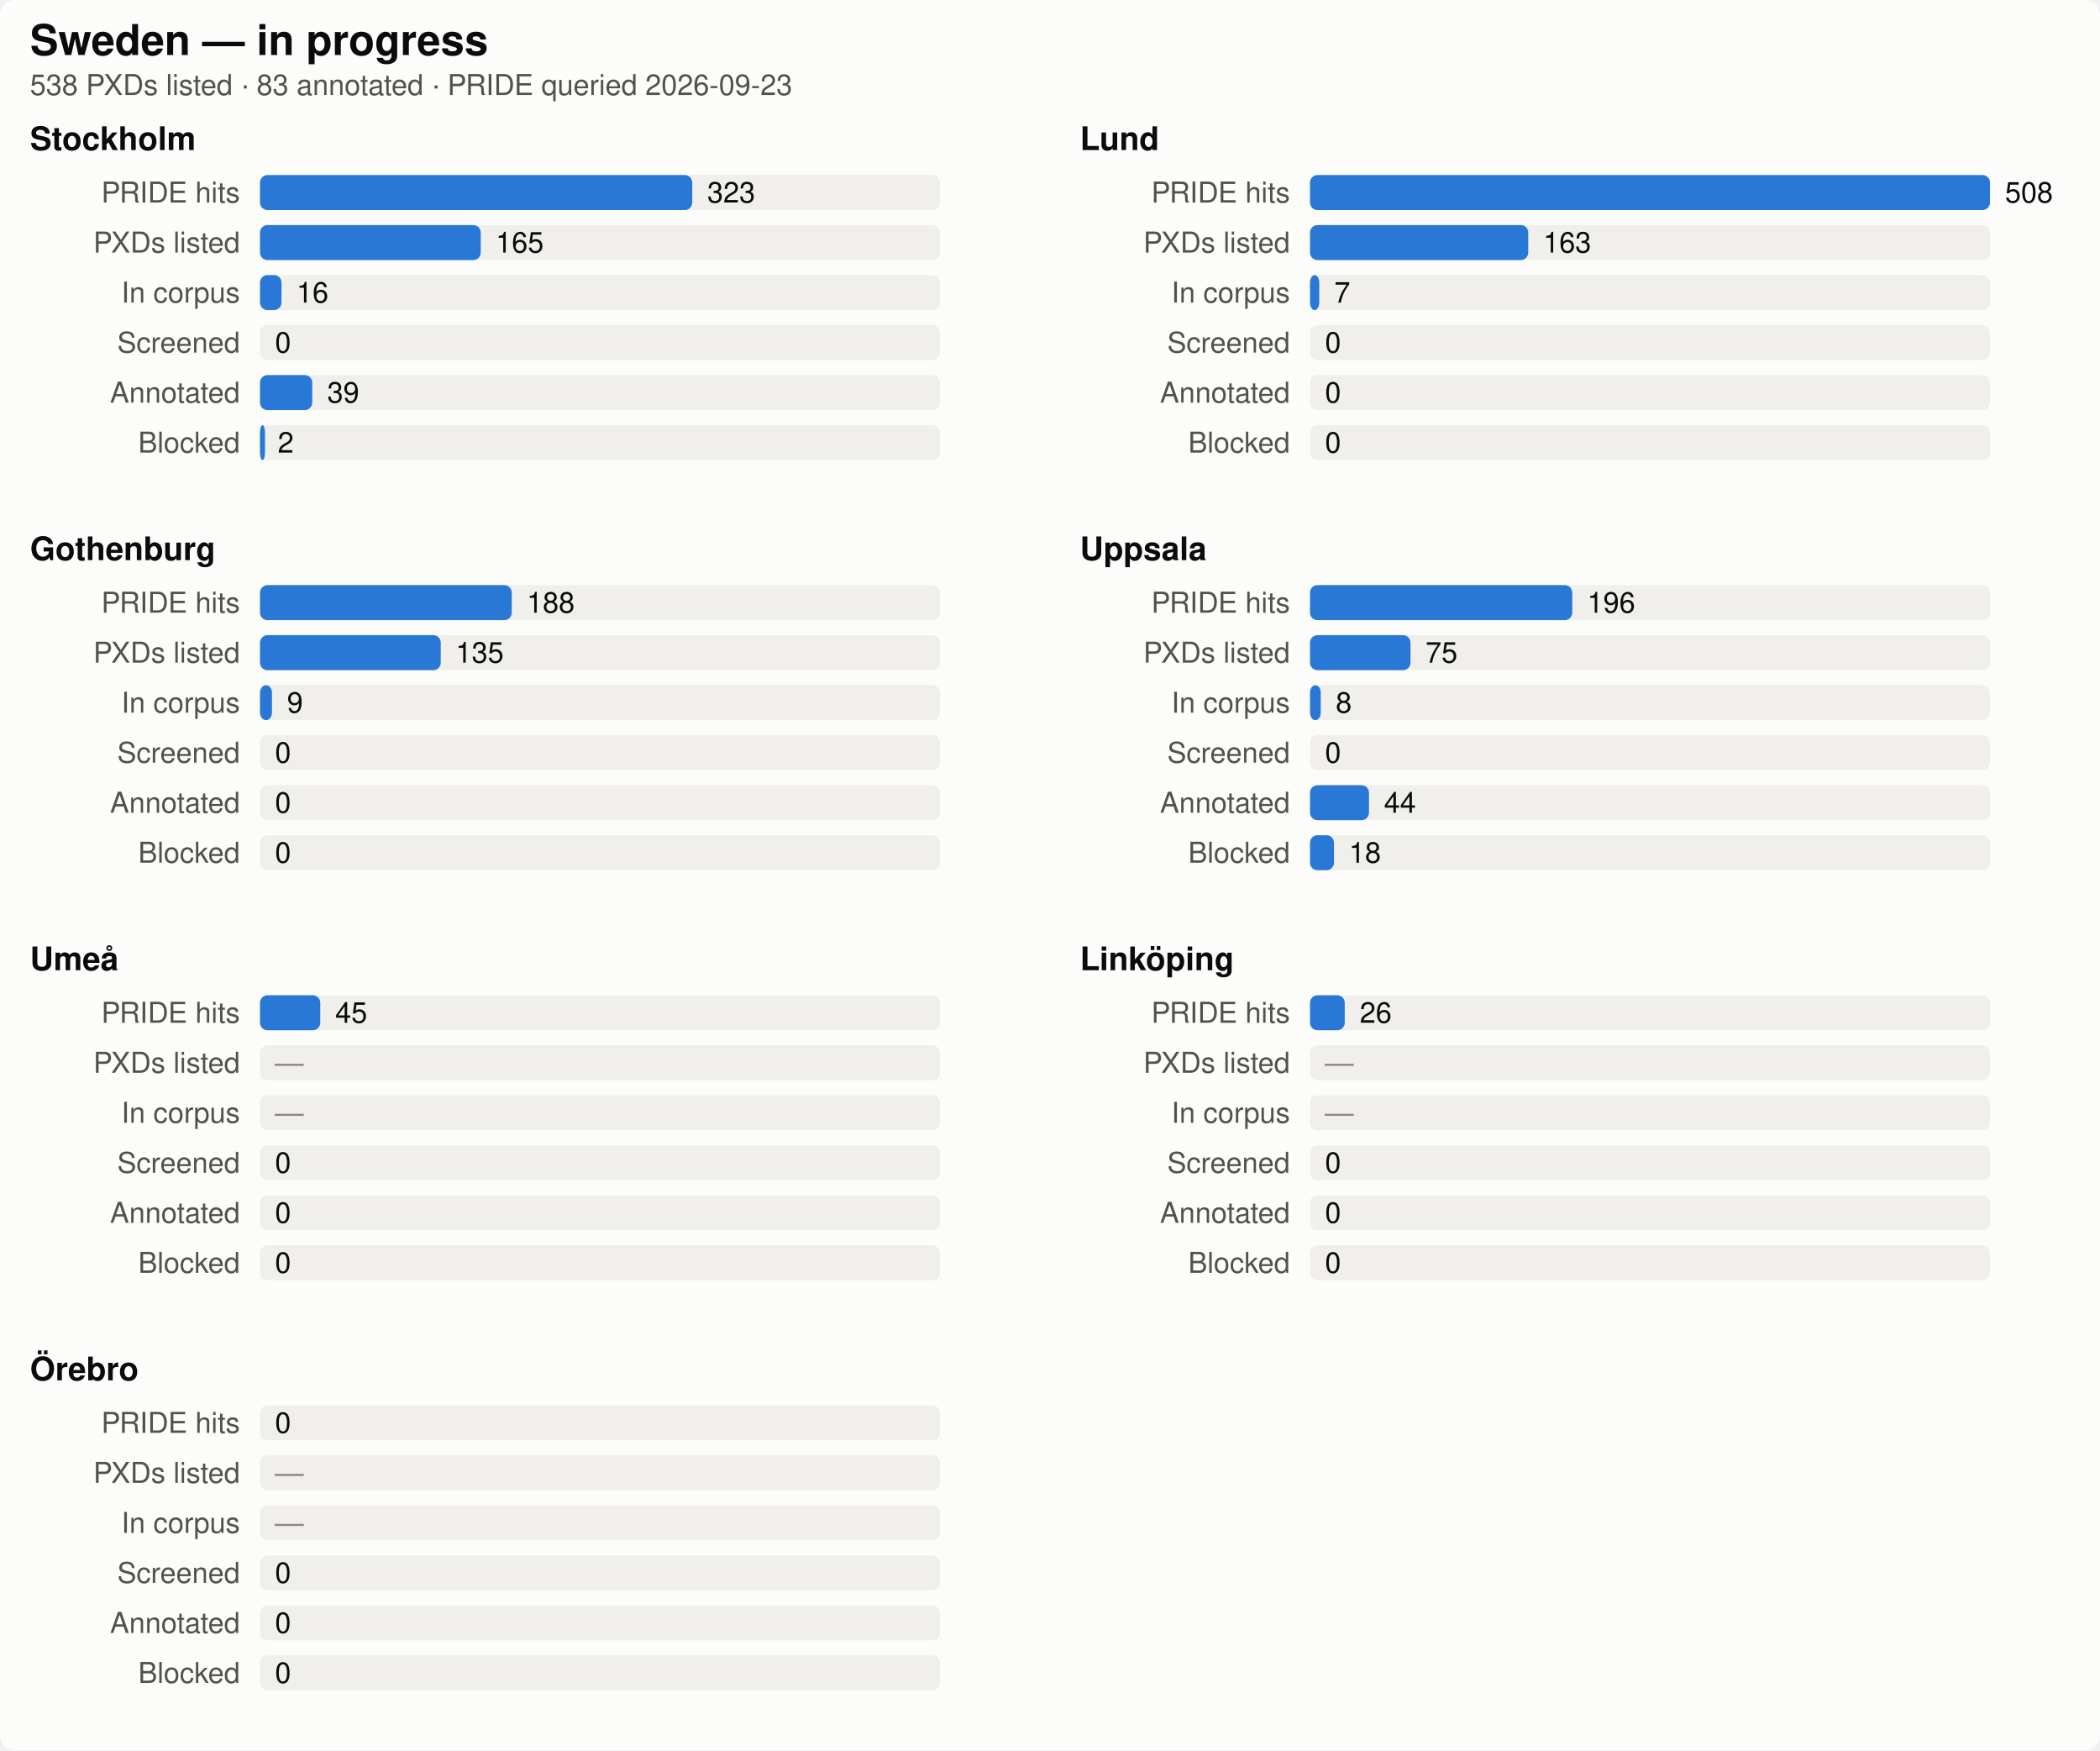
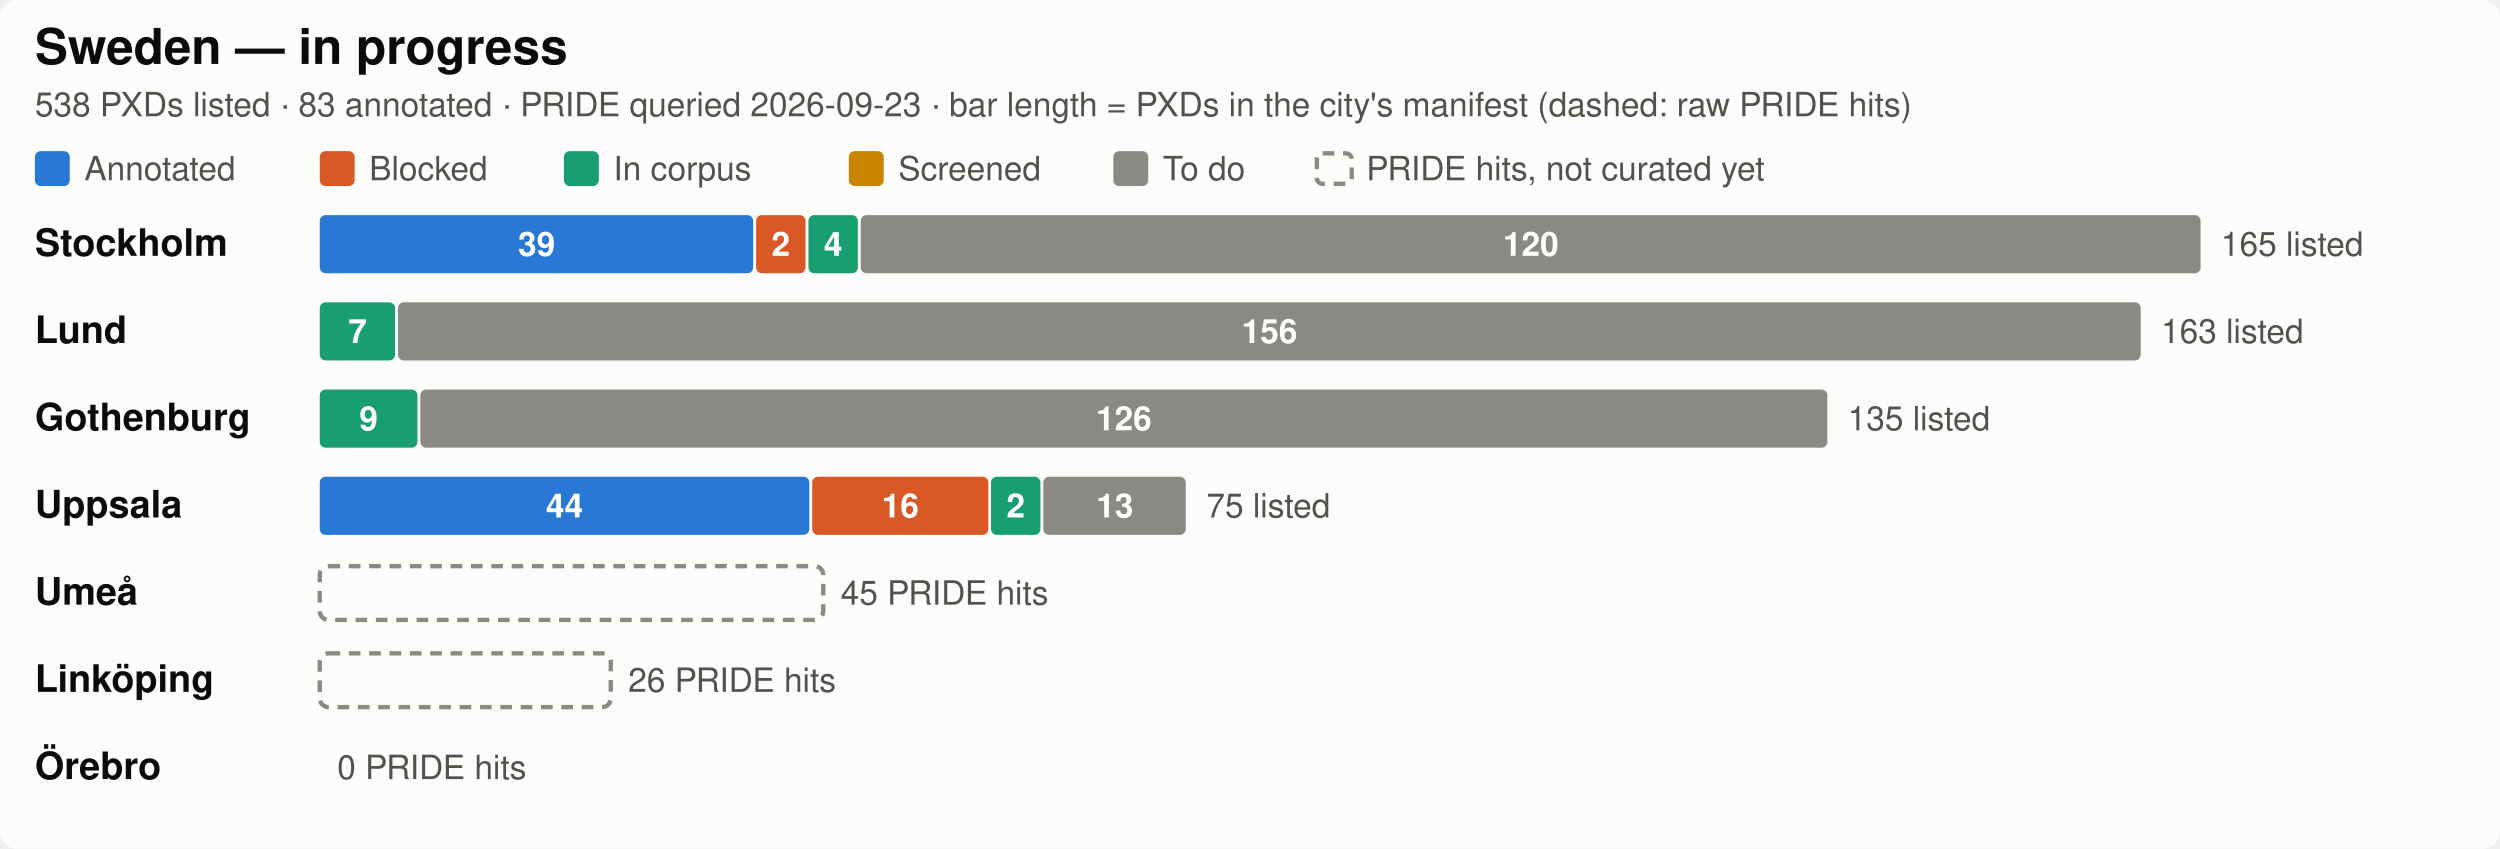
- <svg xmlns="http://www.w3.org/2000/svg" width="840" height="700" viewBox="0 0 840 700" role="img" aria-label="Sweden SDRF progress by city">
+ <svg xmlns="http://www.w3.org/2000/svg" width="860" height="292" viewBox="0 0 860 292" role="img" aria-label="Sweden SDRF progress by city">
  <style>
  .bg { fill: #fcfcfb; }
-   .bar { fill: #2a78d6; }
-   .track { fill: #f0efec; }
  .title { fill: #0b0b0b; font-size: 17px; font-weight: 600; }
  .city { fill: #0b0b0b; font-size: 13px; font-weight: 600; }
-   .label, .sub { fill: #52514e; font-size: 11.5px; }
-   .value { fill: #0b0b0b; font-size: 11.5px; font-variant-numeric: tabular-nums; }
-   .empty { fill: #8a8983; font-size: 11.5px; }
+   .sub, .legend, .total { fill: #52514e; font-size: 11.5px; }
+   .seg { font-size: 11.5px; font-weight: 600; fill: #ffffff; font-variant-numeric: tabular-nums; }
+   .uncurated { fill: none; stroke: #8a8983; stroke-width: 1.5; stroke-dasharray: 4 3; }
  text { font-family: -apple-system, "Segoe UI", Helvetica, Arial, sans-serif; }
+   .c-annotated { fill: #2a78d6; }
+   .c-blocked { fill: #d95926; }
+   .c-in_corpus { fill: #199e70; }
+   .c-screened { fill: #c98500; }
+   .c-todo { fill: #8a8983; }
+ 
  @media (prefers-color-scheme: dark) {
    .bg { fill: #1a1a19; }
-     .bar { fill: #3987e5; }
-     .track { fill: #2a2a28; }
-     .title, .city, .value { fill: #ffffff; }
-     .label, .sub { fill: #c3c2b7; }
-     .empty { fill: #8f8e86; }
+     .title, .city { fill: #ffffff; }
+     .sub, .legend, .total { fill: #c3c2b7; }
+     .uncurated { stroke: #8f8e86; }
+     .c-annotated { fill: #3987e5; }
+     .c-blocked { fill: #d95926; }
+     .c-in_corpus { fill: #199e70; }
+     .c-screened { fill: #c98500; }
+     .c-todo { fill: #6b6a65; }
  }
</style>
-   <rect class="bg" width="840" height="700" rx="6" />
+   <rect class="bg" width="860" height="292" rx="6" />
  <text class="title" x="12" y="22">Sweden — in progress</text>
-   <text class="sub" x="12" y="38">538 PXDs listed · 83 annotated · PRIDE queried 2026-09-23</text>
-   <text class="city" x="12" y="60">Stockholm</text>
-   <text class="label" x="96" y="81" text-anchor="end">PRIDE hits</text>
-   <rect class="track" x="104" y="70" width="272" height="14" rx="3" />
-   <rect class="bar" x="104" y="70" width="172.9" height="14" rx="3" />
-   <text class="value" x="282.9" y="81">323</text>
-   <text class="label" x="96" y="101" text-anchor="end">PXDs listed</text>
-   <rect class="track" x="104" y="90" width="272" height="14" rx="3" />
-   <rect class="bar" x="104" y="90" width="88.3" height="14" rx="3" />
-   <text class="value" x="198.3" y="101">165</text>
-   <text class="label" x="96" y="121" text-anchor="end">In corpus</text>
-   <rect class="track" x="104" y="110" width="272" height="14" rx="3" />
-   <rect class="bar" x="104" y="110" width="8.6" height="14" rx="3" />
-   <text class="value" x="118.6" y="121">16</text>
-   <text class="label" x="96" y="141" text-anchor="end">Screened</text>
-   <rect class="track" x="104" y="130" width="272" height="14" rx="3" />
-   <text class="value" x="110.0" y="141">0</text>
-   <text class="label" x="96" y="161" text-anchor="end">Annotated</text>
-   <rect class="track" x="104" y="150" width="272" height="14" rx="3" />
-   <rect class="bar" x="104" y="150" width="20.9" height="14" rx="3" />
-   <text class="value" x="130.9" y="161">39</text>
-   <text class="label" x="96" y="181" text-anchor="end">Blocked</text>
-   <rect class="track" x="104" y="170" width="272" height="14" rx="3" />
-   <rect class="bar" x="104" y="170" width="2.0" height="14" rx="3" />
-   <text class="value" x="111.1" y="181">2</text>
-   <text class="city" x="432" y="60">Lund</text>
-   <text class="label" x="516" y="81" text-anchor="end">PRIDE hits</text>
-   <rect class="track" x="524" y="70" width="272" height="14" rx="3" />
-   <rect class="bar" x="524" y="70" width="272.0" height="14" rx="3" />
-   <text class="value" x="802.0" y="81">508</text>
-   <text class="label" x="516" y="101" text-anchor="end">PXDs listed</text>
-   <rect class="track" x="524" y="90" width="272" height="14" rx="3" />
-   <rect class="bar" x="524" y="90" width="87.3" height="14" rx="3" />
-   <text class="value" x="617.3" y="101">163</text>
-   <text class="label" x="516" y="121" text-anchor="end">In corpus</text>
-   <rect class="track" x="524" y="110" width="272" height="14" rx="3" />
-   <rect class="bar" x="524" y="110" width="3.7" height="14" rx="3" />
-   <text class="value" x="533.7" y="121">7</text>
-   <text class="label" x="516" y="141" text-anchor="end">Screened</text>
-   <rect class="track" x="524" y="130" width="272" height="14" rx="3" />
-   <text class="value" x="530.0" y="141">0</text>
-   <text class="label" x="516" y="161" text-anchor="end">Annotated</text>
-   <rect class="track" x="524" y="150" width="272" height="14" rx="3" />
-   <text class="value" x="530.0" y="161">0</text>
-   <text class="label" x="516" y="181" text-anchor="end">Blocked</text>
-   <rect class="track" x="524" y="170" width="272" height="14" rx="3" />
-   <text class="value" x="530.0" y="181">0</text>
-   <text class="city" x="12" y="224">Gothenburg</text>
-   <text class="label" x="96" y="245" text-anchor="end">PRIDE hits</text>
-   <rect class="track" x="104" y="234" width="272" height="14" rx="3" />
-   <rect class="bar" x="104" y="234" width="100.7" height="14" rx="3" />
-   <text class="value" x="210.7" y="245">188</text>
-   <text class="label" x="96" y="265" text-anchor="end">PXDs listed</text>
-   <rect class="track" x="104" y="254" width="272" height="14" rx="3" />
-   <rect class="bar" x="104" y="254" width="72.3" height="14" rx="3" />
-   <text class="value" x="182.3" y="265">135</text>
-   <text class="label" x="96" y="285" text-anchor="end">In corpus</text>
-   <rect class="track" x="104" y="274" width="272" height="14" rx="3" />
-   <rect class="bar" x="104" y="274" width="4.8" height="14" rx="3" />
-   <text class="value" x="114.8" y="285">9</text>
-   <text class="label" x="96" y="305" text-anchor="end">Screened</text>
-   <rect class="track" x="104" y="294" width="272" height="14" rx="3" />
-   <text class="value" x="110.0" y="305">0</text>
-   <text class="label" x="96" y="325" text-anchor="end">Annotated</text>
-   <rect class="track" x="104" y="314" width="272" height="14" rx="3" />
-   <text class="value" x="110.0" y="325">0</text>
-   <text class="label" x="96" y="345" text-anchor="end">Blocked</text>
-   <rect class="track" x="104" y="334" width="272" height="14" rx="3" />
-   <text class="value" x="110.0" y="345">0</text>
-   <text class="city" x="432" y="224">Uppsala</text>
-   <text class="label" x="516" y="245" text-anchor="end">PRIDE hits</text>
-   <rect class="track" x="524" y="234" width="272" height="14" rx="3" />
-   <rect class="bar" x="524" y="234" width="104.9" height="14" rx="3" />
-   <text class="value" x="634.9" y="245">196</text>
-   <text class="label" x="516" y="265" text-anchor="end">PXDs listed</text>
-   <rect class="track" x="524" y="254" width="272" height="14" rx="3" />
-   <rect class="bar" x="524" y="254" width="40.2" height="14" rx="3" />
-   <text class="value" x="570.2" y="265">75</text>
-   <text class="label" x="516" y="285" text-anchor="end">In corpus</text>
-   <rect class="track" x="524" y="274" width="272" height="14" rx="3" />
-   <rect class="bar" x="524" y="274" width="4.3" height="14" rx="3" />
-   <text class="value" x="534.3" y="285">8</text>
-   <text class="label" x="516" y="305" text-anchor="end">Screened</text>
-   <rect class="track" x="524" y="294" width="272" height="14" rx="3" />
-   <text class="value" x="530.0" y="305">0</text>
-   <text class="label" x="516" y="325" text-anchor="end">Annotated</text>
-   <rect class="track" x="524" y="314" width="272" height="14" rx="3" />
-   <rect class="bar" x="524" y="314" width="23.6" height="14" rx="3" />
-   <text class="value" x="553.6" y="325">44</text>
-   <text class="label" x="516" y="345" text-anchor="end">Blocked</text>
-   <rect class="track" x="524" y="334" width="272" height="14" rx="3" />
-   <rect class="bar" x="524" y="334" width="9.6" height="14" rx="3" />
-   <text class="value" x="539.6" y="345">18</text>
-   <text class="city" x="12" y="388">Umeå</text>
-   <text class="label" x="96" y="409" text-anchor="end">PRIDE hits</text>
-   <rect class="track" x="104" y="398" width="272" height="14" rx="3" />
-   <rect class="bar" x="104" y="398" width="24.1" height="14" rx="3" />
-   <text class="value" x="134.1" y="409">45</text>
-   <text class="label" x="96" y="429" text-anchor="end">PXDs listed</text>
-   <rect class="track" x="104" y="418" width="272" height="14" rx="3" />
-   <text class="empty" x="110" y="429">—</text>
-   <text class="label" x="96" y="449" text-anchor="end">In corpus</text>
-   <rect class="track" x="104" y="438" width="272" height="14" rx="3" />
-   <text class="empty" x="110" y="449">—</text>
-   <text class="label" x="96" y="469" text-anchor="end">Screened</text>
-   <rect class="track" x="104" y="458" width="272" height="14" rx="3" />
-   <text class="value" x="110.0" y="469">0</text>
-   <text class="label" x="96" y="489" text-anchor="end">Annotated</text>
-   <rect class="track" x="104" y="478" width="272" height="14" rx="3" />
-   <text class="value" x="110.0" y="489">0</text>
-   <text class="label" x="96" y="509" text-anchor="end">Blocked</text>
-   <rect class="track" x="104" y="498" width="272" height="14" rx="3" />
-   <text class="value" x="110.0" y="509">0</text>
-   <text class="city" x="432" y="388">Linköping</text>
-   <text class="label" x="516" y="409" text-anchor="end">PRIDE hits</text>
-   <rect class="track" x="524" y="398" width="272" height="14" rx="3" />
-   <rect class="bar" x="524" y="398" width="13.9" height="14" rx="3" />
-   <text class="value" x="543.9" y="409">26</text>
-   <text class="label" x="516" y="429" text-anchor="end">PXDs listed</text>
-   <rect class="track" x="524" y="418" width="272" height="14" rx="3" />
-   <text class="empty" x="530" y="429">—</text>
-   <text class="label" x="516" y="449" text-anchor="end">In corpus</text>
-   <rect class="track" x="524" y="438" width="272" height="14" rx="3" />
-   <text class="empty" x="530" y="449">—</text>
-   <text class="label" x="516" y="469" text-anchor="end">Screened</text>
-   <rect class="track" x="524" y="458" width="272" height="14" rx="3" />
-   <text class="value" x="530.0" y="469">0</text>
-   <text class="label" x="516" y="489" text-anchor="end">Annotated</text>
-   <rect class="track" x="524" y="478" width="272" height="14" rx="3" />
-   <text class="value" x="530.0" y="489">0</text>
-   <text class="label" x="516" y="509" text-anchor="end">Blocked</text>
-   <rect class="track" x="524" y="498" width="272" height="14" rx="3" />
-   <text class="value" x="530.0" y="509">0</text>
-   <text class="city" x="12" y="552">Örebro</text>
-   <text class="label" x="96" y="573" text-anchor="end">PRIDE hits</text>
-   <rect class="track" x="104" y="562" width="272" height="14" rx="3" />
-   <text class="value" x="110.0" y="573">0</text>
-   <text class="label" x="96" y="593" text-anchor="end">PXDs listed</text>
-   <rect class="track" x="104" y="582" width="272" height="14" rx="3" />
-   <text class="empty" x="110" y="593">—</text>
-   <text class="label" x="96" y="613" text-anchor="end">In corpus</text>
-   <rect class="track" x="104" y="602" width="272" height="14" rx="3" />
-   <text class="empty" x="110" y="613">—</text>
-   <text class="label" x="96" y="633" text-anchor="end">Screened</text>
-   <rect class="track" x="104" y="622" width="272" height="14" rx="3" />
-   <text class="value" x="110.0" y="633">0</text>
-   <text class="label" x="96" y="653" text-anchor="end">Annotated</text>
-   <rect class="track" x="104" y="642" width="272" height="14" rx="3" />
-   <text class="value" x="110.0" y="653">0</text>
-   <text class="label" x="96" y="673" text-anchor="end">Blocked</text>
-   <rect class="track" x="104" y="662" width="272" height="14" rx="3" />
-   <text class="value" x="110.0" y="673">0</text>
+   <text class="sub" x="12" y="40">538 PXDs listed · 83 annotated · PRIDE queried 2026-09-23 · bar length = PXDs in the city's manifest (dashed: raw PRIDE hits)</text>
+   <rect class="c-annotated" x="12" y="52" width="12" height="12" rx="2" />
+   <text class="legend" x="29" y="62">Annotated</text>
+   <rect class="c-blocked" x="110" y="52" width="12" height="12" rx="2" />
+   <text class="legend" x="127" y="62">Blocked</text>
+   <rect class="c-in_corpus" x="194" y="52" width="12" height="12" rx="2" />
+   <text class="legend" x="211" y="62">In corpus</text>
+   <rect class="c-screened" x="292" y="52" width="12" height="12" rx="2" />
+   <text class="legend" x="309" y="62">Screened</text>
+   <rect class="c-todo" x="383" y="52" width="12" height="12" rx="2" />
+   <text class="legend" x="400" y="62">To do</text>
+   <rect class="uncurated" x="453" y="52.75" width="12" height="10.5" rx="2" />
+   <text class="legend" x="470" y="62">PRIDE hits, not curated yet</text>
+   <text class="city" x="12" y="88.0">Stockholm</text>
+   <rect class="c-annotated" x="110.0" y="74" width="149.1" height="20" rx="2" />
+   <text class="seg" x="184.6" y="88.0" text-anchor="middle">39</text>
+   <rect class="c-blocked" x="260.1" y="74" width="17.0" height="20" rx="2" />
+   <text class="seg" x="268.6" y="88.0" text-anchor="middle">2</text>
+   <rect class="c-in_corpus" x="278.1" y="74" width="17.0" height="20" rx="2" />
+   <text class="seg" x="286.6" y="88.0" text-anchor="middle">4</text>
+   <rect class="c-todo" x="296.1" y="74" width="460.9" height="20" rx="2" />
+   <text class="seg" x="526.6" y="88.0" text-anchor="middle">120</text>
+   <text class="total" x="764.0" y="88.0">165 listed</text>
+   <text class="city" x="12" y="118.0">Lund</text>
+   <rect class="c-in_corpus" x="110.0" y="104" width="25.9" height="20" rx="2" />
+   <text class="seg" x="123.0" y="118.0" text-anchor="middle">7</text>
+   <rect class="c-todo" x="136.9" y="104" width="599.5" height="20" rx="2" />
+   <text class="seg" x="436.7" y="118.0" text-anchor="middle">156</text>
+   <text class="total" x="743.4" y="118.0">163 listed</text>
+   <text class="city" x="12" y="148.0">Gothenburg</text>
+   <rect class="c-in_corpus" x="110.0" y="134" width="33.6" height="20" rx="2" />
+   <text class="seg" x="126.8" y="148.0" text-anchor="middle">9</text>
+   <rect class="c-todo" x="144.6" y="134" width="484.0" height="20" rx="2" />
+   <text class="seg" x="386.6" y="148.0" text-anchor="middle">126</text>
+   <text class="total" x="635.6" y="148.0">135 listed</text>
+   <text class="city" x="12" y="178.0">Uppsala</text>
+   <rect class="c-annotated" x="110.0" y="164" width="168.4" height="20" rx="2" />
+   <text class="seg" x="194.2" y="178.0" text-anchor="middle">44</text>
+   <rect class="c-blocked" x="279.4" y="164" width="60.6" height="20" rx="2" />
+   <text class="seg" x="309.7" y="178.0" text-anchor="middle">16</text>
+   <rect class="c-in_corpus" x="340.9" y="164" width="17.0" height="20" rx="2" />
+   <text class="seg" x="349.4" y="178.0" text-anchor="middle">2</text>
+   <rect class="c-todo" x="358.9" y="164" width="49.0" height="20" rx="2" />
+   <text class="seg" x="383.5" y="178.0" text-anchor="middle">13</text>
+   <text class="total" x="415.0" y="178.0">75 listed</text>
+   <text class="city" x="12" y="208.0">Umeå</text>
+   <rect class="uncurated" x="110" y="194.75" width="173.2" height="18.5" rx="3" />
+   <text class="total" x="289.2" y="208.0">45 PRIDE hits</text>
+   <text class="city" x="12" y="238.0">Linköping</text>
+   <rect class="uncurated" x="110" y="224.75" width="100.1" height="18.5" rx="3" />
+   <text class="total" x="216.1" y="238.0">26 PRIDE hits</text>
+   <text class="city" x="12" y="268.0">Örebro</text>
+   <text class="total" x="116.0" y="268.0">0 PRIDE hits</text>
</svg>
